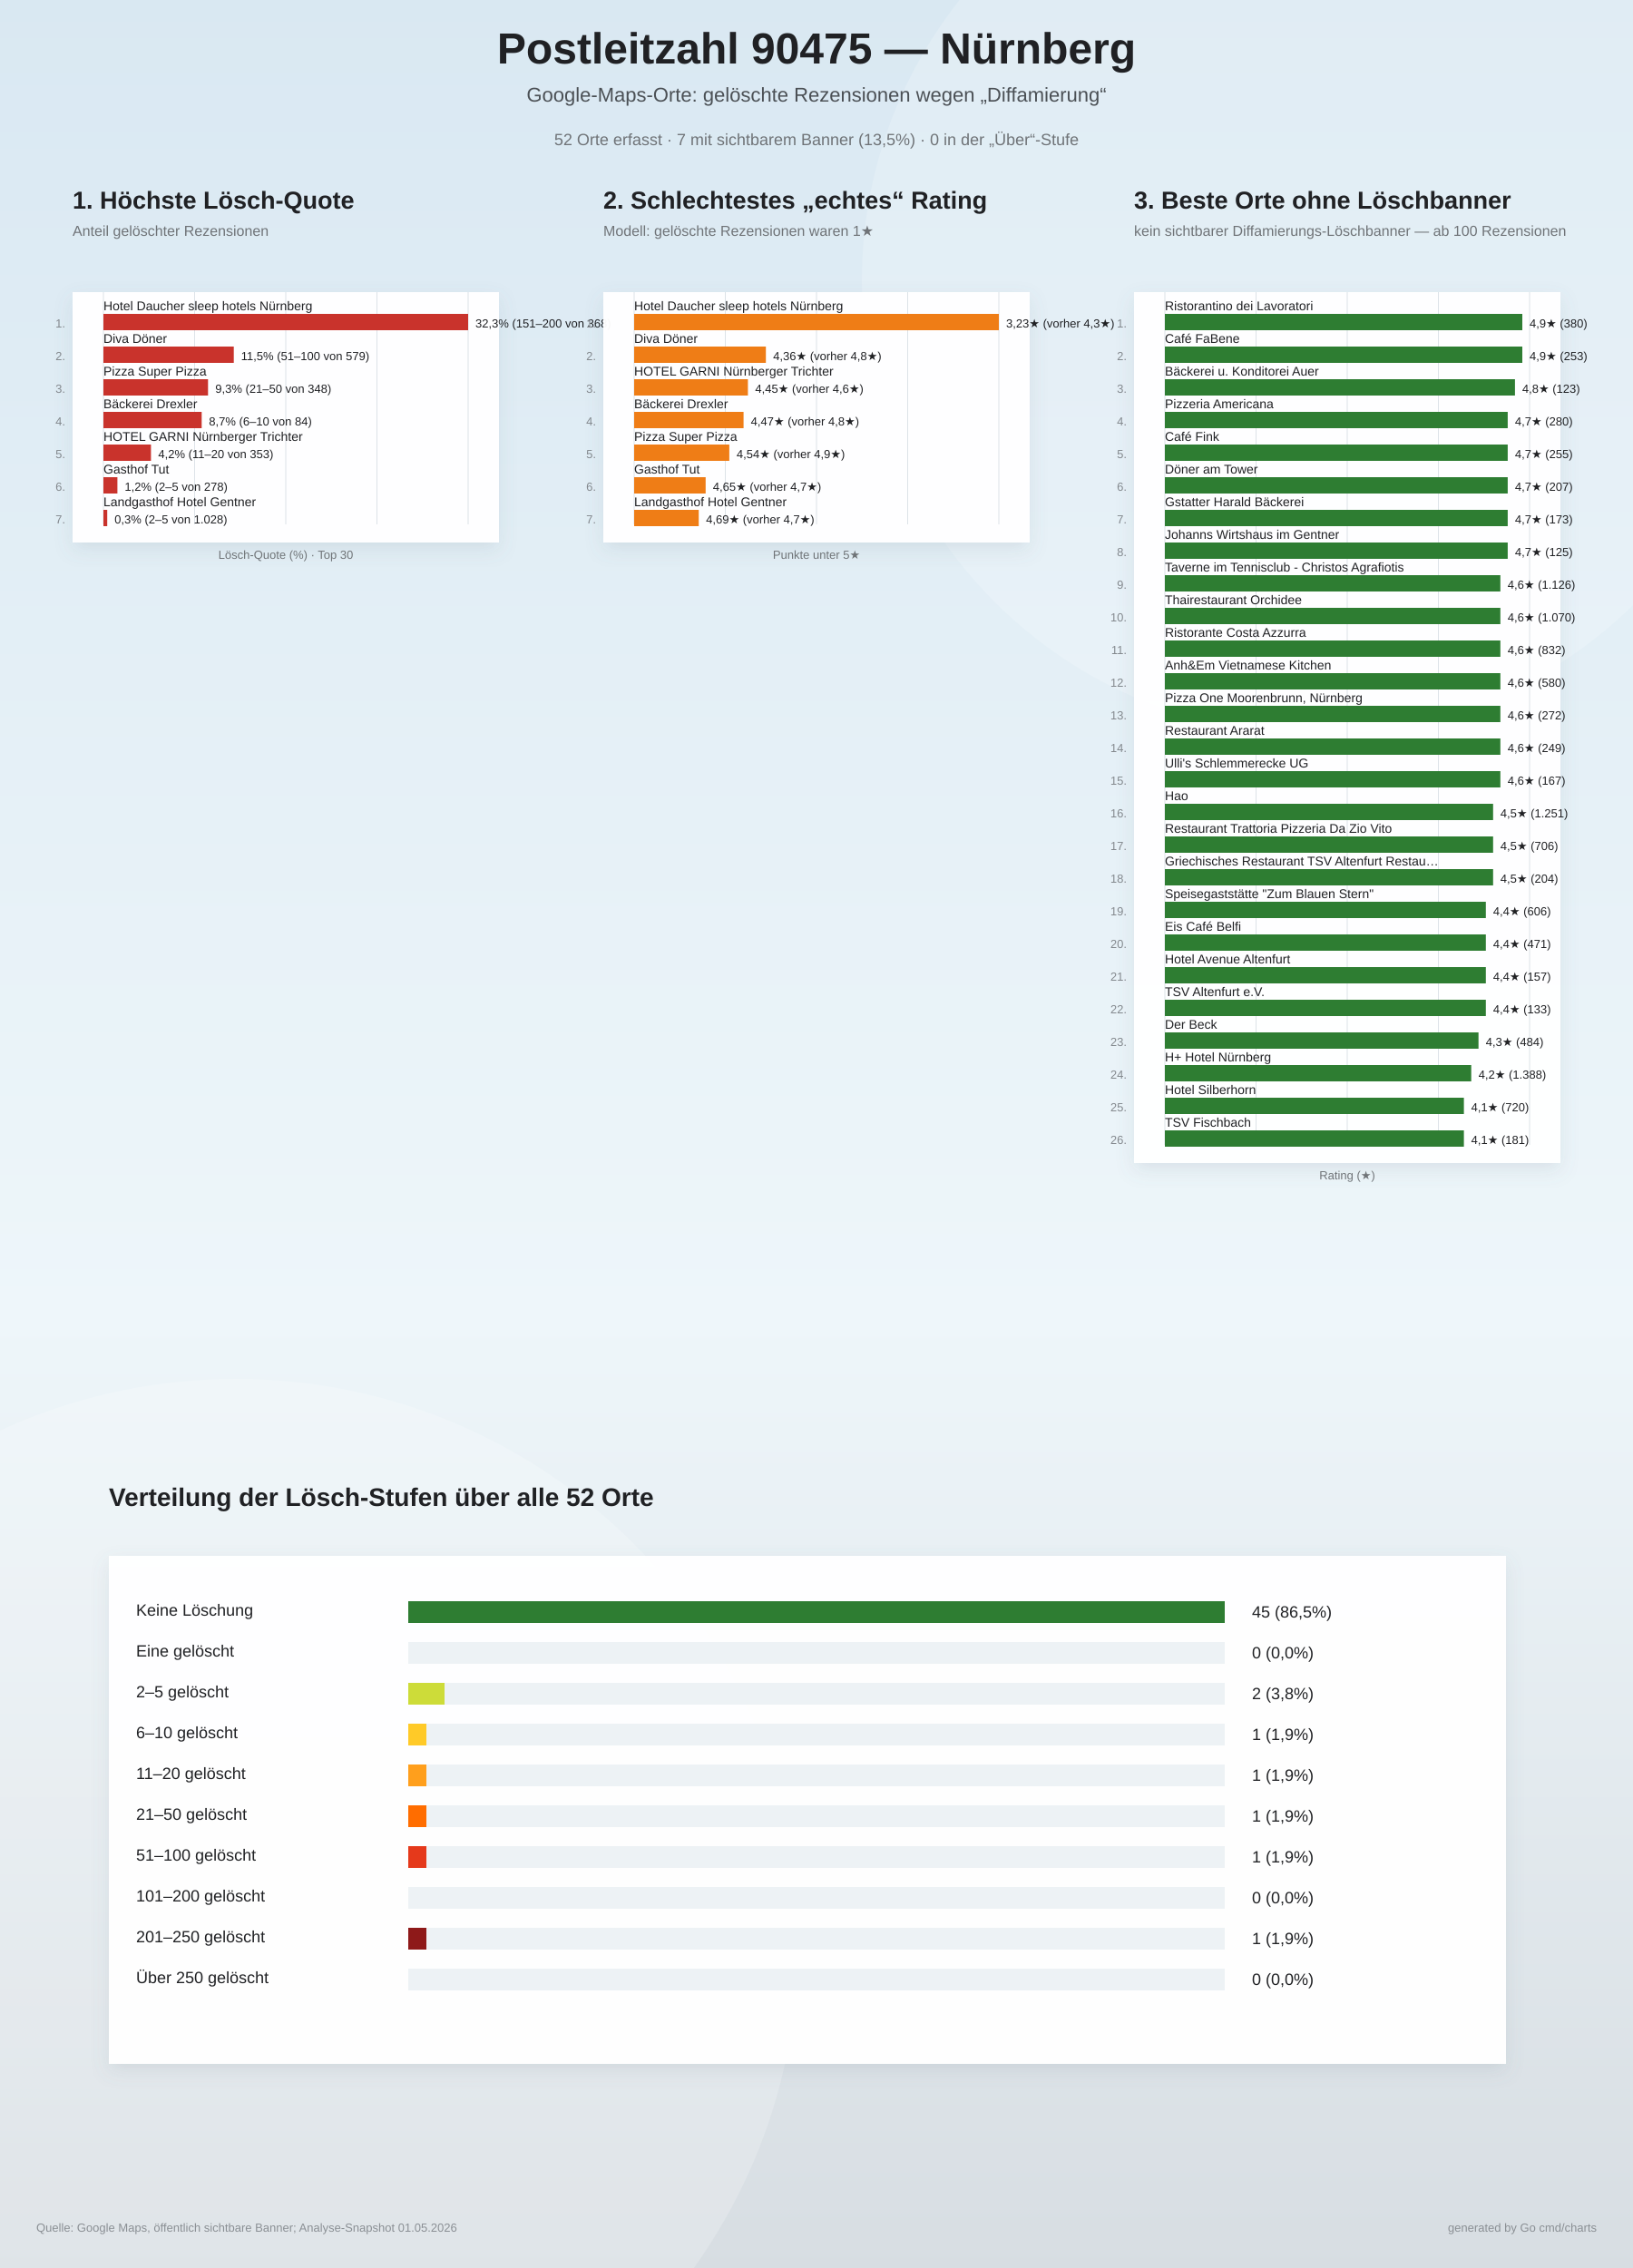
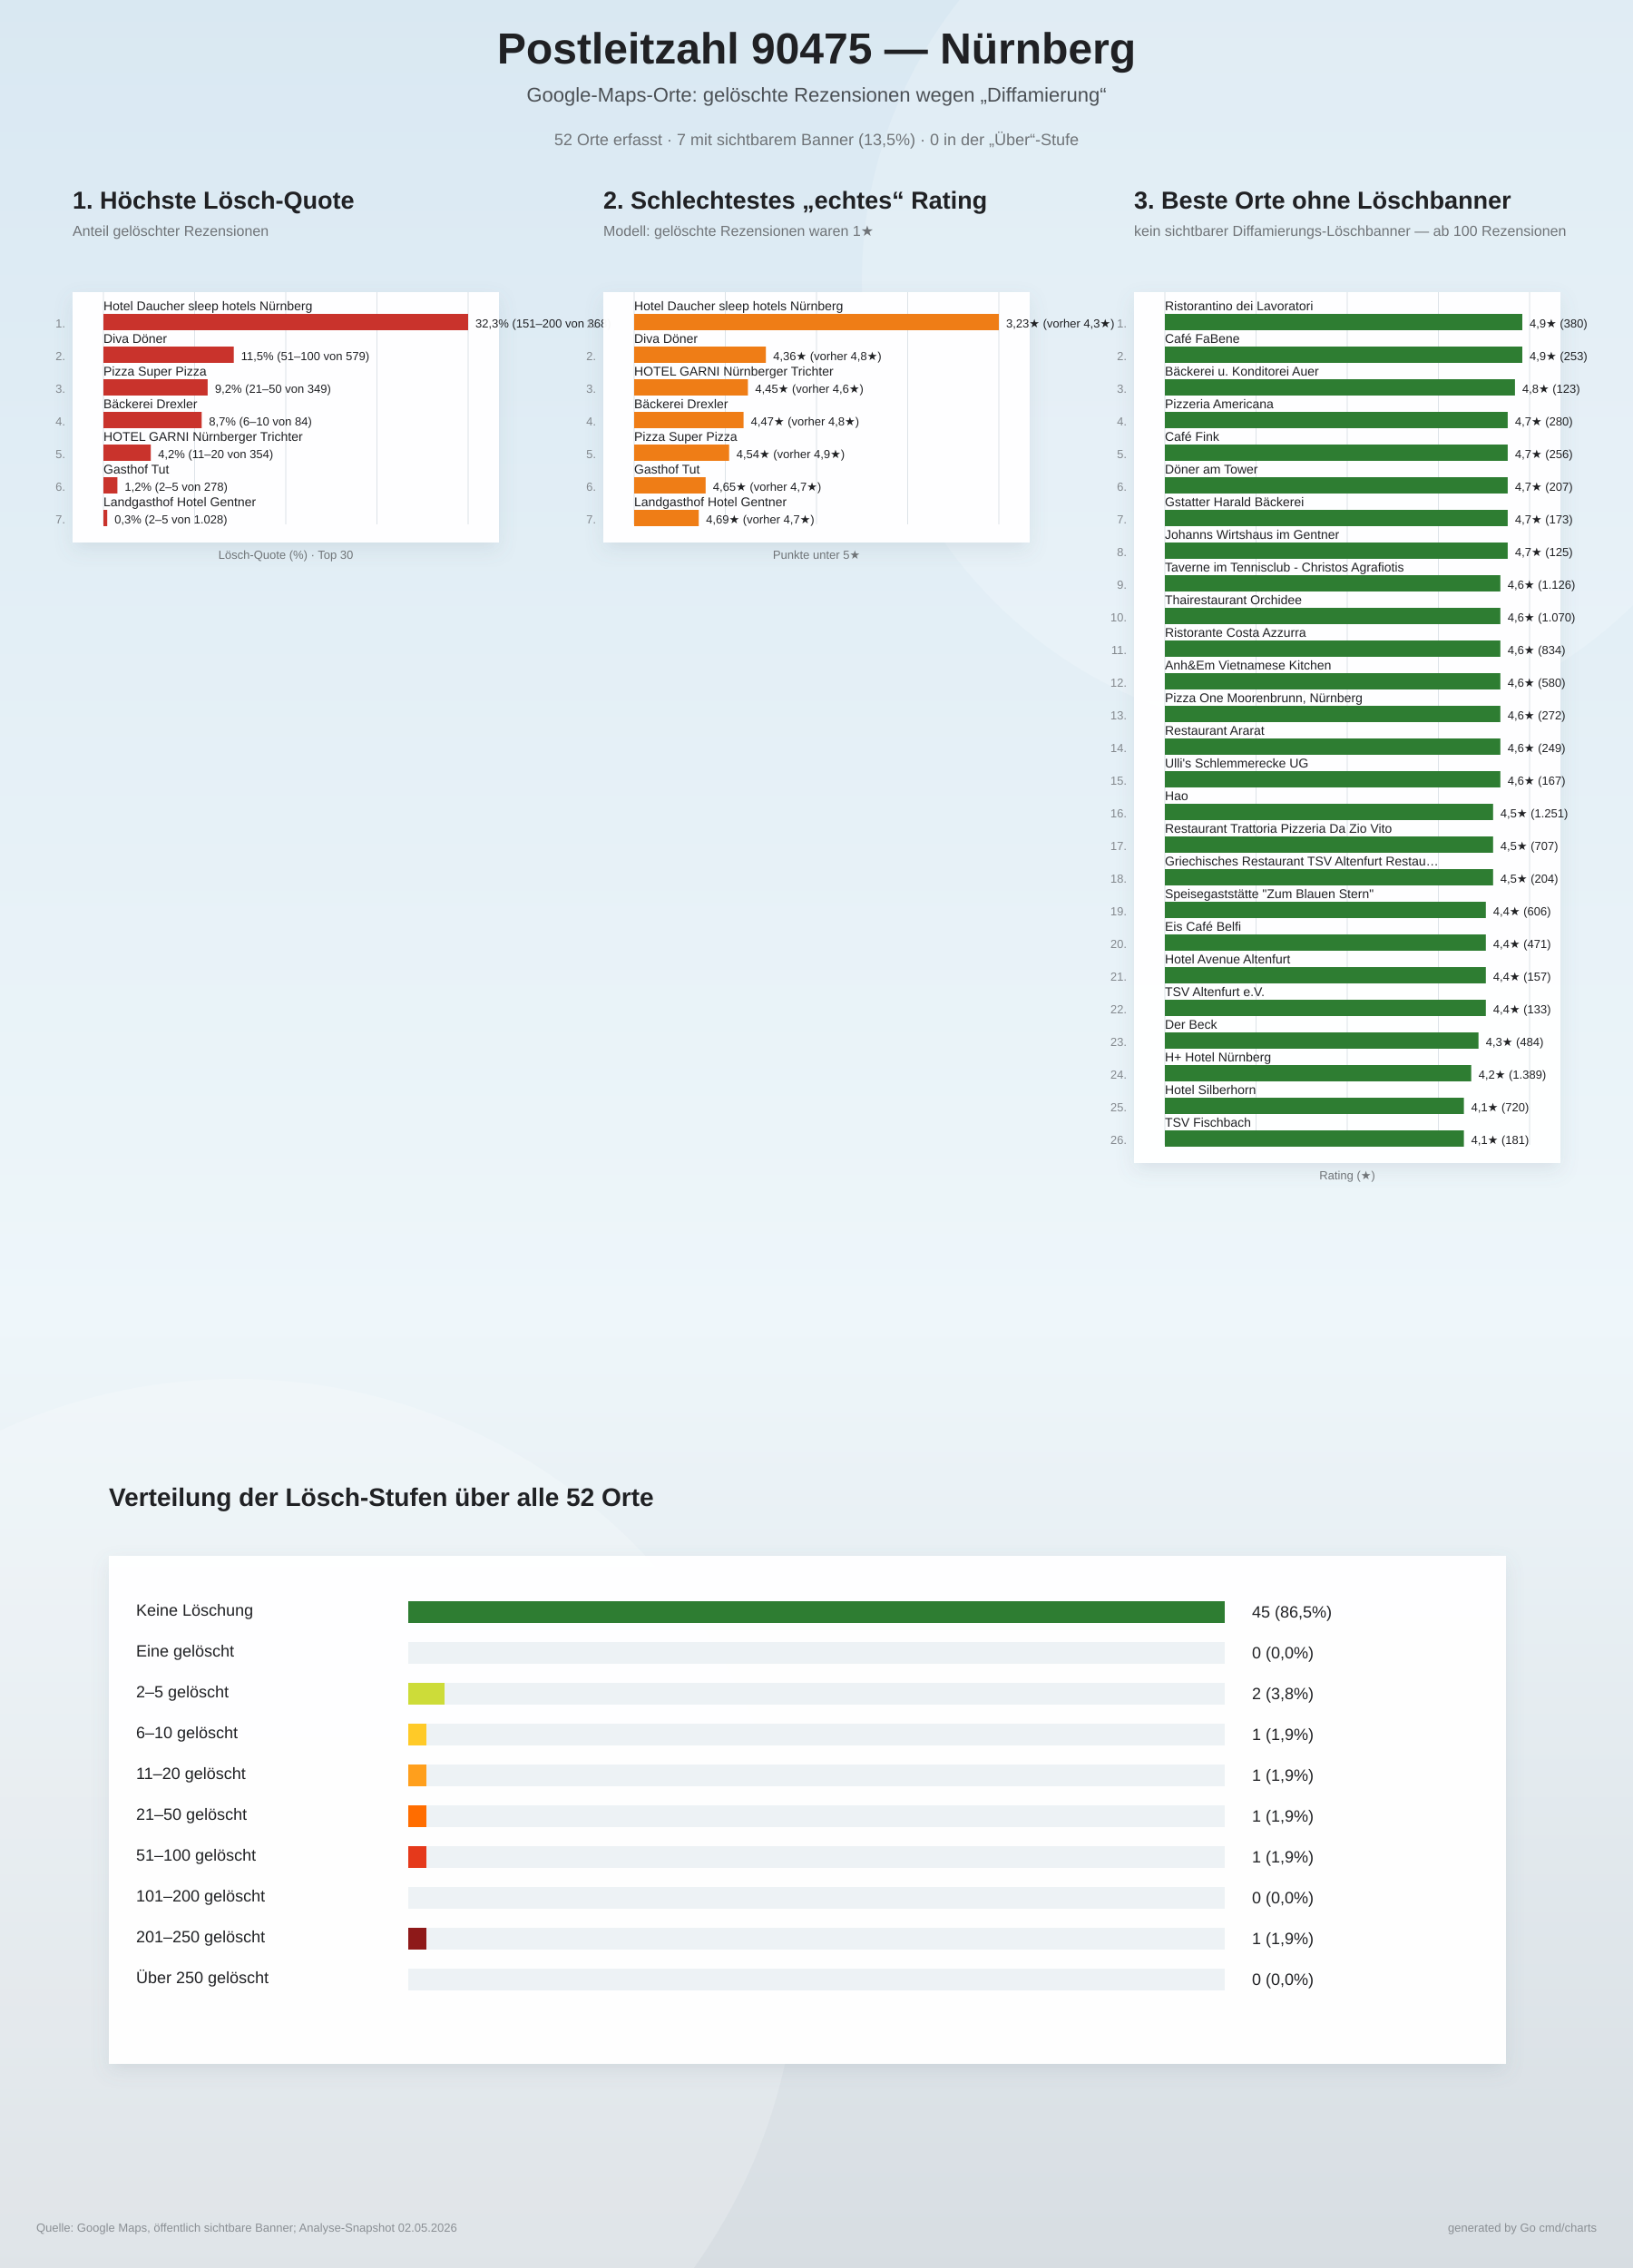
<svg xmlns="http://www.w3.org/2000/svg" width="1800" height="2500" viewBox="0 0 1800 2500">
  <defs>
    <linearGradient id="bg" x1="0" y1="0" x2="0" y2="1">
      <stop offset="0%" stop-color="#d9e8f2" />
      <stop offset="58%" stop-color="#eef6fa" />
      <stop offset="100%" stop-color="#d7dde2" />
    </linearGradient>
    <filter id="softShadow" x="-10%" y="-10%" width="120%" height="120%">
      <feDropShadow dx="0" dy="8" stdDeviation="10" flood-color="#6d7f8a" flood-opacity="0.16" />
    </filter>
  </defs>
  <rect width="100%" height="100%" fill="url(#bg)" />
  <circle cx="1450" cy="310" r="500" fill="#ffffff" opacity="0.18" />
  <circle cx="260" cy="2140" r="620" fill="#ffffff" opacity="0.20" />
  <text x="900" y="70" text-anchor="middle" font-family="Arial, sans-serif" font-size="48" font-weight="800" fill="#202124">Postleitzahl 90475 — Nürnberg</text>
  <text x="900" y="112" text-anchor="middle" font-family="Arial, sans-serif" font-size="22" fill="#4b5055">Google-Maps-Orte: gelöschte Rezensionen wegen „Diffamierung“</text>
  <text x="900" y="160" text-anchor="middle" font-family="Arial, sans-serif" font-size="18" fill="#6f7377">52 Orte erfasst · 7 mit sichtbarem Banner (13,5%) · 0 in der „Über“-Stufe</text>
  <g>
    <text x="80" y="230" font-family="Arial, sans-serif" font-size="27" font-weight="800" fill="#202124">1. Höchste Lösch-Quote</text>
    <text x="80" y="260" font-family="Arial, sans-serif" font-size="16" fill="#6f7377">Anteil gelöschter Rezensionen</text>
    <rect x="80" y="322" width="470" height="276" fill="#ffffff" opacity="0.96" filter="url(#softShadow)" />
    <line x1="114.0" y1="322" x2="114.0" y2="578.0" stroke="#dde3e8" stroke-width="1" />
    <line x1="214.5" y1="322" x2="214.5" y2="578.0" stroke="#dde3e8" stroke-width="1" />
    <line x1="315.0" y1="322" x2="315.0" y2="578.0" stroke="#dde3e8" stroke-width="1" />
    <line x1="415.5" y1="322" x2="415.5" y2="578.0" stroke="#dde3e8" stroke-width="1" />
    <line x1="516.0" y1="322" x2="516.0" y2="578.0" stroke="#dde3e8" stroke-width="1" />
    <text x="72" y="361.0" text-anchor="end" font-family="Arial, sans-serif" font-size="13" fill="#83888d">1.</text>
    <text x="114" y="342.0" font-family="Arial, sans-serif" font-size="14" fill="#202124">Hotel Daucher sleep hotels Nürnberg</text>
    <rect x="114" y="346.0" width="402.0" height="18" fill="#c9332c" />
    <text x="524.0" y="361.0" font-family="Arial, sans-serif" font-size="13" fill="#202124">32,3%  (151–200 von 368)</text>
    <text x="72" y="397.0" text-anchor="end" font-family="Arial, sans-serif" font-size="13" fill="#83888d">2.</text>
    <text x="114" y="378.0" font-family="Arial, sans-serif" font-size="14" fill="#202124">Diva Döner</text>
    <rect x="114" y="382.0" width="143.7" height="18" fill="#c9332c" />
    <text x="265.7" y="397.0" font-family="Arial, sans-serif" font-size="13" fill="#202124">11,5%  (51–100 von 579)</text>
    <text x="72" y="433.0" text-anchor="end" font-family="Arial, sans-serif" font-size="13" fill="#83888d">3.</text>
    <text x="114" y="414.0" font-family="Arial, sans-serif" font-size="14" fill="#202124">Pizza Super Pizza</text>
-     <rect x="114" y="418.0" width="115.3" height="18" fill="#c9332c" />
-     <text x="237.3" y="433.0" font-family="Arial, sans-serif" font-size="13" fill="#202124">9,3%  (21–50 von 348)</text>
+     <rect x="114" y="418.0" width="114.9" height="18" fill="#c9332c" />
+     <text x="236.9" y="433.0" font-family="Arial, sans-serif" font-size="13" fill="#202124">9,2%  (21–50 von 349)</text>
    <text x="72" y="469.0" text-anchor="end" font-family="Arial, sans-serif" font-size="13" fill="#83888d">4.</text>
    <text x="114" y="450.0" font-family="Arial, sans-serif" font-size="14" fill="#202124">Bäckerei Drexler</text>
    <rect x="114" y="454.0" width="108.3" height="18" fill="#c9332c" />
    <text x="230.3" y="469.0" font-family="Arial, sans-serif" font-size="13" fill="#202124">8,7%  (6–10 von 84)</text>
    <text x="72" y="505.0" text-anchor="end" font-family="Arial, sans-serif" font-size="13" fill="#83888d">5.</text>
    <text x="114" y="486.0" font-family="Arial, sans-serif" font-size="14" fill="#202124">HOTEL GARNI Nürnberger Trichter</text>
-     <rect x="114" y="490.0" width="52.4" height="18" fill="#c9332c" />
-     <text x="174.4" y="505.0" font-family="Arial, sans-serif" font-size="13" fill="#202124">4,2%  (11–20 von 353)</text>
+     <rect x="114" y="490.0" width="52.2" height="18" fill="#c9332c" />
+     <text x="174.2" y="505.0" font-family="Arial, sans-serif" font-size="13" fill="#202124">4,2%  (11–20 von 354)</text>
    <text x="72" y="541.0" text-anchor="end" font-family="Arial, sans-serif" font-size="13" fill="#83888d">6.</text>
    <text x="114" y="522.0" font-family="Arial, sans-serif" font-size="14" fill="#202124">Gasthof Tut</text>
    <rect x="114" y="526.0" width="15.4" height="18" fill="#c9332c" />
    <text x="137.4" y="541.0" font-family="Arial, sans-serif" font-size="13" fill="#202124">1,2%  (2–5 von 278)</text>
    <text x="72" y="577.0" text-anchor="end" font-family="Arial, sans-serif" font-size="13" fill="#83888d">7.</text>
    <text x="114" y="558.0" font-family="Arial, sans-serif" font-size="14" fill="#202124">Landgasthof Hotel Gentner</text>
    <rect x="114" y="562.0" width="4.2" height="18" fill="#c9332c" />
    <text x="126.2" y="577.0" font-family="Arial, sans-serif" font-size="13" fill="#202124">0,3%  (2–5 von 1.028)</text>
    <text x="315" y="616.0" text-anchor="middle" font-family="Arial, sans-serif" font-size="13" fill="#6f7377">Lösch-Quote (%) · Top 30</text>
  </g>
  <g>
    <text x="665" y="230" font-family="Arial, sans-serif" font-size="27" font-weight="800" fill="#202124">2. Schlechtestes „echtes“ Rating</text>
    <text x="665" y="260" font-family="Arial, sans-serif" font-size="16" fill="#6f7377">Modell: gelöschte Rezensionen waren 1★</text>
    <rect x="665" y="322" width="470" height="276" fill="#ffffff" opacity="0.96" filter="url(#softShadow)" />
    <line x1="699.0" y1="322" x2="699.0" y2="578.0" stroke="#dde3e8" stroke-width="1" />
    <line x1="799.5" y1="322" x2="799.5" y2="578.0" stroke="#dde3e8" stroke-width="1" />
    <line x1="900.0" y1="322" x2="900.0" y2="578.0" stroke="#dde3e8" stroke-width="1" />
    <line x1="1000.5" y1="322" x2="1000.5" y2="578.0" stroke="#dde3e8" stroke-width="1" />
    <line x1="1101.0" y1="322" x2="1101.0" y2="578.0" stroke="#dde3e8" stroke-width="1" />
    <text x="657" y="361.0" text-anchor="end" font-family="Arial, sans-serif" font-size="13" fill="#83888d">1.</text>
    <text x="699" y="342.0" font-family="Arial, sans-serif" font-size="14" fill="#202124">Hotel Daucher sleep hotels Nürnberg</text>
    <rect x="699" y="346.0" width="402.0" height="18" fill="#ef7d16" />
    <text x="1109.0" y="361.0" font-family="Arial, sans-serif" font-size="13" fill="#202124">3,23★  (vorher 4,3★)</text>
    <text x="657" y="397.0" text-anchor="end" font-family="Arial, sans-serif" font-size="13" fill="#83888d">2.</text>
    <text x="699" y="378.0" font-family="Arial, sans-serif" font-size="14" fill="#202124">Diva Döner</text>
    <rect x="699" y="382.0" width="145.2" height="18" fill="#ef7d16" />
    <text x="852.2" y="397.0" font-family="Arial, sans-serif" font-size="13" fill="#202124">4,36★  (vorher 4,8★)</text>
    <text x="657" y="433.0" text-anchor="end" font-family="Arial, sans-serif" font-size="13" fill="#83888d">3.</text>
    <text x="699" y="414.0" font-family="Arial, sans-serif" font-size="14" fill="#202124">HOTEL GARNI Nürnberger Trichter</text>
    <rect x="699" y="418.0" width="125.4" height="18" fill="#ef7d16" />
    <text x="832.4" y="433.0" font-family="Arial, sans-serif" font-size="13" fill="#202124">4,45★  (vorher 4,6★)</text>
    <text x="657" y="469.0" text-anchor="end" font-family="Arial, sans-serif" font-size="13" fill="#83888d">4.</text>
    <text x="699" y="450.0" font-family="Arial, sans-serif" font-size="14" fill="#202124">Bäckerei Drexler</text>
    <rect x="699" y="454.0" width="120.6" height="18" fill="#ef7d16" />
    <text x="827.6" y="469.0" font-family="Arial, sans-serif" font-size="13" fill="#202124">4,47★  (vorher 4,8★)</text>
    <text x="657" y="505.0" text-anchor="end" font-family="Arial, sans-serif" font-size="13" fill="#83888d">5.</text>
    <text x="699" y="486.0" font-family="Arial, sans-serif" font-size="14" fill="#202124">Pizza Super Pizza</text>
-     <rect x="699" y="490.0" width="104.9" height="18" fill="#ef7d16" />
-     <text x="811.9" y="505.0" font-family="Arial, sans-serif" font-size="13" fill="#202124">4,54★  (vorher 4,9★)</text>
+     <rect x="699" y="490.0" width="104.7" height="18" fill="#ef7d16" />
+     <text x="811.7" y="505.0" font-family="Arial, sans-serif" font-size="13" fill="#202124">4,54★  (vorher 4,9★)</text>
    <text x="657" y="541.0" text-anchor="end" font-family="Arial, sans-serif" font-size="13" fill="#83888d">6.</text>
    <text x="699" y="522.0" font-family="Arial, sans-serif" font-size="14" fill="#202124">Gasthof Tut</text>
    <rect x="699" y="526.0" width="78.8" height="18" fill="#ef7d16" />
    <text x="785.8" y="541.0" font-family="Arial, sans-serif" font-size="13" fill="#202124">4,65★  (vorher 4,7★)</text>
    <text x="657" y="577.0" text-anchor="end" font-family="Arial, sans-serif" font-size="13" fill="#83888d">7.</text>
    <text x="699" y="558.0" font-family="Arial, sans-serif" font-size="14" fill="#202124">Landgasthof Hotel Gentner</text>
    <rect x="699" y="562.0" width="71.2" height="18" fill="#ef7d16" />
    <text x="778.2" y="577.0" font-family="Arial, sans-serif" font-size="13" fill="#202124">4,69★  (vorher 4,7★)</text>
    <text x="900" y="616.0" text-anchor="middle" font-family="Arial, sans-serif" font-size="13" fill="#6f7377">Punkte unter 5★</text>
  </g>
  <g>
    <text x="1250" y="230" font-family="Arial, sans-serif" font-size="27" font-weight="800" fill="#202124">3. Beste Orte ohne Löschbanner</text>
    <text x="1250" y="260" font-family="Arial, sans-serif" font-size="16" fill="#6f7377">kein sichtbarer Diffamierungs-Löschbanner — ab 100 Rezensionen</text>
    <rect x="1250" y="322" width="470" height="960" fill="#ffffff" opacity="0.96" filter="url(#softShadow)" />
    <line x1="1284.0" y1="322" x2="1284.0" y2="1262.0" stroke="#dde3e8" stroke-width="1" />
    <line x1="1384.5" y1="322" x2="1384.5" y2="1262.0" stroke="#dde3e8" stroke-width="1" />
    <line x1="1485.0" y1="322" x2="1485.0" y2="1262.0" stroke="#dde3e8" stroke-width="1" />
    <line x1="1585.5" y1="322" x2="1585.5" y2="1262.0" stroke="#dde3e8" stroke-width="1" />
    <line x1="1686.0" y1="322" x2="1686.0" y2="1262.0" stroke="#dde3e8" stroke-width="1" />
    <text x="1242" y="361.0" text-anchor="end" font-family="Arial, sans-serif" font-size="13" fill="#83888d">1.</text>
    <text x="1284" y="342.0" font-family="Arial, sans-serif" font-size="14" fill="#202124">Ristorantino dei Lavoratori</text>
    <rect x="1284" y="346.0" width="394.0" height="18" fill="#2e7d32" />
    <text x="1686.0" y="361.0" font-family="Arial, sans-serif" font-size="13" fill="#202124">4,9★  (380)</text>
    <text x="1242" y="397.0" text-anchor="end" font-family="Arial, sans-serif" font-size="13" fill="#83888d">2.</text>
    <text x="1284" y="378.0" font-family="Arial, sans-serif" font-size="14" fill="#202124">Café FaBene</text>
    <rect x="1284" y="382.0" width="394.0" height="18" fill="#2e7d32" />
    <text x="1686.0" y="397.0" font-family="Arial, sans-serif" font-size="13" fill="#202124">4,9★  (253)</text>
    <text x="1242" y="433.0" text-anchor="end" font-family="Arial, sans-serif" font-size="13" fill="#83888d">3.</text>
    <text x="1284" y="414.0" font-family="Arial, sans-serif" font-size="14" fill="#202124">Bäckerei u. Konditorei Auer</text>
    <rect x="1284" y="418.0" width="385.9" height="18" fill="#2e7d32" />
    <text x="1677.9" y="433.0" font-family="Arial, sans-serif" font-size="13" fill="#202124">4,8★  (123)</text>
    <text x="1242" y="469.0" text-anchor="end" font-family="Arial, sans-serif" font-size="13" fill="#83888d">4.</text>
    <text x="1284" y="450.0" font-family="Arial, sans-serif" font-size="14" fill="#202124">Pizzeria Americana</text>
    <rect x="1284" y="454.0" width="377.9" height="18" fill="#2e7d32" />
    <text x="1669.9" y="469.0" font-family="Arial, sans-serif" font-size="13" fill="#202124">4,7★  (280)</text>
    <text x="1242" y="505.0" text-anchor="end" font-family="Arial, sans-serif" font-size="13" fill="#83888d">5.</text>
    <text x="1284" y="486.0" font-family="Arial, sans-serif" font-size="14" fill="#202124">Café Fink</text>
    <rect x="1284" y="490.0" width="377.9" height="18" fill="#2e7d32" />
-     <text x="1669.9" y="505.0" font-family="Arial, sans-serif" font-size="13" fill="#202124">4,7★  (255)</text>
+     <text x="1669.9" y="505.0" font-family="Arial, sans-serif" font-size="13" fill="#202124">4,7★  (256)</text>
    <text x="1242" y="541.0" text-anchor="end" font-family="Arial, sans-serif" font-size="13" fill="#83888d">6.</text>
    <text x="1284" y="522.0" font-family="Arial, sans-serif" font-size="14" fill="#202124">Döner am Tower</text>
    <rect x="1284" y="526.0" width="377.9" height="18" fill="#2e7d32" />
    <text x="1669.9" y="541.0" font-family="Arial, sans-serif" font-size="13" fill="#202124">4,7★  (207)</text>
    <text x="1242" y="577.0" text-anchor="end" font-family="Arial, sans-serif" font-size="13" fill="#83888d">7.</text>
    <text x="1284" y="558.0" font-family="Arial, sans-serif" font-size="14" fill="#202124">Gstatter Harald Bäckerei</text>
    <rect x="1284" y="562.0" width="377.9" height="18" fill="#2e7d32" />
    <text x="1669.9" y="577.0" font-family="Arial, sans-serif" font-size="13" fill="#202124">4,7★  (173)</text>
    <text x="1242" y="613.0" text-anchor="end" font-family="Arial, sans-serif" font-size="13" fill="#83888d">8.</text>
    <text x="1284" y="594.0" font-family="Arial, sans-serif" font-size="14" fill="#202124">Johanns Wirtshaus im Gentner</text>
    <rect x="1284" y="598.0" width="377.9" height="18" fill="#2e7d32" />
    <text x="1669.9" y="613.0" font-family="Arial, sans-serif" font-size="13" fill="#202124">4,7★  (125)</text>
    <text x="1242" y="649.0" text-anchor="end" font-family="Arial, sans-serif" font-size="13" fill="#83888d">9.</text>
    <text x="1284" y="630.0" font-family="Arial, sans-serif" font-size="14" fill="#202124">Taverne im Tennisclub - Christos Agrafiotis</text>
    <rect x="1284" y="634.0" width="369.8" height="18" fill="#2e7d32" />
    <text x="1661.8" y="649.0" font-family="Arial, sans-serif" font-size="13" fill="#202124">4,6★  (1.126)</text>
    <text x="1242" y="685.0" text-anchor="end" font-family="Arial, sans-serif" font-size="13" fill="#83888d">10.</text>
    <text x="1284" y="666.0" font-family="Arial, sans-serif" font-size="14" fill="#202124">Thairestaurant Orchidee</text>
    <rect x="1284" y="670.0" width="369.8" height="18" fill="#2e7d32" />
    <text x="1661.8" y="685.0" font-family="Arial, sans-serif" font-size="13" fill="#202124">4,6★  (1.070)</text>
    <text x="1242" y="721.0" text-anchor="end" font-family="Arial, sans-serif" font-size="13" fill="#83888d">11.</text>
    <text x="1284" y="702.0" font-family="Arial, sans-serif" font-size="14" fill="#202124">Ristorante Costa Azzurra</text>
    <rect x="1284" y="706.0" width="369.8" height="18" fill="#2e7d32" />
-     <text x="1661.8" y="721.0" font-family="Arial, sans-serif" font-size="13" fill="#202124">4,6★  (832)</text>
+     <text x="1661.8" y="721.0" font-family="Arial, sans-serif" font-size="13" fill="#202124">4,6★  (834)</text>
    <text x="1242" y="757.0" text-anchor="end" font-family="Arial, sans-serif" font-size="13" fill="#83888d">12.</text>
    <text x="1284" y="738.0" font-family="Arial, sans-serif" font-size="14" fill="#202124">Anh&amp;Em Vietnamese Kitchen</text>
    <rect x="1284" y="742.0" width="369.8" height="18" fill="#2e7d32" />
    <text x="1661.8" y="757.0" font-family="Arial, sans-serif" font-size="13" fill="#202124">4,6★  (580)</text>
    <text x="1242" y="793.0" text-anchor="end" font-family="Arial, sans-serif" font-size="13" fill="#83888d">13.</text>
    <text x="1284" y="774.0" font-family="Arial, sans-serif" font-size="14" fill="#202124">Pizza One Moorenbrunn, Nürnberg</text>
    <rect x="1284" y="778.0" width="369.8" height="18" fill="#2e7d32" />
    <text x="1661.8" y="793.0" font-family="Arial, sans-serif" font-size="13" fill="#202124">4,6★  (272)</text>
    <text x="1242" y="829.0" text-anchor="end" font-family="Arial, sans-serif" font-size="13" fill="#83888d">14.</text>
    <text x="1284" y="810.0" font-family="Arial, sans-serif" font-size="14" fill="#202124">Restaurant Ararat</text>
    <rect x="1284" y="814.0" width="369.8" height="18" fill="#2e7d32" />
    <text x="1661.8" y="829.0" font-family="Arial, sans-serif" font-size="13" fill="#202124">4,6★  (249)</text>
    <text x="1242" y="865.0" text-anchor="end" font-family="Arial, sans-serif" font-size="13" fill="#83888d">15.</text>
    <text x="1284" y="846.0" font-family="Arial, sans-serif" font-size="14" fill="#202124">Ulli's Schlemmerecke UG</text>
    <rect x="1284" y="850.0" width="369.8" height="18" fill="#2e7d32" />
    <text x="1661.8" y="865.0" font-family="Arial, sans-serif" font-size="13" fill="#202124">4,6★  (167)</text>
    <text x="1242" y="901.0" text-anchor="end" font-family="Arial, sans-serif" font-size="13" fill="#83888d">16.</text>
    <text x="1284" y="882.0" font-family="Arial, sans-serif" font-size="14" fill="#202124">Hao</text>
    <rect x="1284" y="886.0" width="361.8" height="18" fill="#2e7d32" />
    <text x="1653.8" y="901.0" font-family="Arial, sans-serif" font-size="13" fill="#202124">4,5★  (1.251)</text>
    <text x="1242" y="937.0" text-anchor="end" font-family="Arial, sans-serif" font-size="13" fill="#83888d">17.</text>
    <text x="1284" y="918.0" font-family="Arial, sans-serif" font-size="14" fill="#202124">Restaurant Trattoria Pizzeria Da Zio Vito</text>
    <rect x="1284" y="922.0" width="361.8" height="18" fill="#2e7d32" />
-     <text x="1653.8" y="937.0" font-family="Arial, sans-serif" font-size="13" fill="#202124">4,5★  (706)</text>
+     <text x="1653.8" y="937.0" font-family="Arial, sans-serif" font-size="13" fill="#202124">4,5★  (707)</text>
    <text x="1242" y="973.0" text-anchor="end" font-family="Arial, sans-serif" font-size="13" fill="#83888d">18.</text>
    <text x="1284" y="954.0" font-family="Arial, sans-serif" font-size="14" fill="#202124">Griechisches Restaurant TSV Altenfurt Restau…</text>
    <rect x="1284" y="958.0" width="361.8" height="18" fill="#2e7d32" />
    <text x="1653.8" y="973.0" font-family="Arial, sans-serif" font-size="13" fill="#202124">4,5★  (204)</text>
    <text x="1242" y="1009.0" text-anchor="end" font-family="Arial, sans-serif" font-size="13" fill="#83888d">19.</text>
    <text x="1284" y="990.0" font-family="Arial, sans-serif" font-size="14" fill="#202124">Speisegaststätte "Zum Blauen Stern"</text>
    <rect x="1284" y="994.0" width="353.8" height="18" fill="#2e7d32" />
    <text x="1645.8" y="1009.0" font-family="Arial, sans-serif" font-size="13" fill="#202124">4,4★  (606)</text>
    <text x="1242" y="1045.0" text-anchor="end" font-family="Arial, sans-serif" font-size="13" fill="#83888d">20.</text>
    <text x="1284" y="1026.0" font-family="Arial, sans-serif" font-size="14" fill="#202124">Eis Café Belfi</text>
    <rect x="1284" y="1030.0" width="353.8" height="18" fill="#2e7d32" />
    <text x="1645.8" y="1045.0" font-family="Arial, sans-serif" font-size="13" fill="#202124">4,4★  (471)</text>
    <text x="1242" y="1081.0" text-anchor="end" font-family="Arial, sans-serif" font-size="13" fill="#83888d">21.</text>
    <text x="1284" y="1062.0" font-family="Arial, sans-serif" font-size="14" fill="#202124">Hotel Avenue Altenfurt</text>
    <rect x="1284" y="1066.0" width="353.8" height="18" fill="#2e7d32" />
    <text x="1645.8" y="1081.0" font-family="Arial, sans-serif" font-size="13" fill="#202124">4,4★  (157)</text>
    <text x="1242" y="1117.0" text-anchor="end" font-family="Arial, sans-serif" font-size="13" fill="#83888d">22.</text>
    <text x="1284" y="1098.0" font-family="Arial, sans-serif" font-size="14" fill="#202124">TSV Altenfurt e.V.</text>
    <rect x="1284" y="1102.0" width="353.8" height="18" fill="#2e7d32" />
    <text x="1645.8" y="1117.0" font-family="Arial, sans-serif" font-size="13" fill="#202124">4,4★  (133)</text>
    <text x="1242" y="1153.0" text-anchor="end" font-family="Arial, sans-serif" font-size="13" fill="#83888d">23.</text>
    <text x="1284" y="1134.0" font-family="Arial, sans-serif" font-size="14" fill="#202124">Der Beck</text>
    <rect x="1284" y="1138.0" width="345.7" height="18" fill="#2e7d32" />
    <text x="1637.7" y="1153.0" font-family="Arial, sans-serif" font-size="13" fill="#202124">4,3★  (484)</text>
    <text x="1242" y="1189.0" text-anchor="end" font-family="Arial, sans-serif" font-size="13" fill="#83888d">24.</text>
    <text x="1284" y="1170.0" font-family="Arial, sans-serif" font-size="14" fill="#202124">H+ Hotel Nürnberg</text>
    <rect x="1284" y="1174.0" width="337.7" height="18" fill="#2e7d32" />
-     <text x="1629.7" y="1189.0" font-family="Arial, sans-serif" font-size="13" fill="#202124">4,2★  (1.388)</text>
+     <text x="1629.7" y="1189.0" font-family="Arial, sans-serif" font-size="13" fill="#202124">4,2★  (1.389)</text>
    <text x="1242" y="1225.0" text-anchor="end" font-family="Arial, sans-serif" font-size="13" fill="#83888d">25.</text>
    <text x="1284" y="1206.0" font-family="Arial, sans-serif" font-size="14" fill="#202124">Hotel Silberhorn</text>
    <rect x="1284" y="1210.0" width="329.6" height="18" fill="#2e7d32" />
    <text x="1621.6" y="1225.0" font-family="Arial, sans-serif" font-size="13" fill="#202124">4,1★  (720)</text>
    <text x="1242" y="1261.0" text-anchor="end" font-family="Arial, sans-serif" font-size="13" fill="#83888d">26.</text>
    <text x="1284" y="1242.0" font-family="Arial, sans-serif" font-size="14" fill="#202124">TSV Fischbach</text>
    <rect x="1284" y="1246.0" width="329.6" height="18" fill="#2e7d32" />
    <text x="1621.6" y="1261.0" font-family="Arial, sans-serif" font-size="13" fill="#202124">4,1★  (181)</text>
    <text x="1485" y="1300.0" text-anchor="middle" font-family="Arial, sans-serif" font-size="13" fill="#6f7377">Rating (★)</text>
  </g>
  <g>
    <text x="120" y="1660" font-family="Arial, sans-serif" font-size="28" font-weight="800" fill="#202124">Verteilung der Lösch-Stufen über alle 52 Orte</text>
    <rect x="120" y="1715" width="1540" height="560" fill="#ffffff" opacity="0.96" filter="url(#softShadow)" />
    <text x="150" y="1781" font-family="Arial, sans-serif" font-size="18" fill="#202124">Keine Löschung</text>
    <rect x="450" y="1765" width="900" height="24" fill="#edf2f5" />
    <rect x="450" y="1765" width="900.0" height="24" fill="#2e7d32" />
    <text x="1380" y="1783" font-family="Arial, sans-serif" font-size="18" fill="#202124">45 (86,5%)</text>
    <text x="150" y="1826" font-family="Arial, sans-serif" font-size="18" fill="#202124">Eine gelöscht</text>
    <rect x="450" y="1810" width="900" height="24" fill="#edf2f5" />
    <rect x="450" y="1810" width="0.0" height="24" fill="#8bc34a" />
    <text x="1380" y="1828" font-family="Arial, sans-serif" font-size="18" fill="#202124">0 (0,0%)</text>
    <text x="150" y="1871" font-family="Arial, sans-serif" font-size="18" fill="#202124">2–5 gelöscht</text>
    <rect x="450" y="1855" width="900" height="24" fill="#edf2f5" />
    <rect x="450" y="1855" width="40.0" height="24" fill="#cddc39" />
    <text x="1380" y="1873" font-family="Arial, sans-serif" font-size="18" fill="#202124">2 (3,8%)</text>
    <text x="150" y="1916" font-family="Arial, sans-serif" font-size="18" fill="#202124">6–10 gelöscht</text>
    <rect x="450" y="1900" width="900" height="24" fill="#edf2f5" />
    <rect x="450" y="1900" width="20.0" height="24" fill="#ffca28" />
    <text x="1380" y="1918" font-family="Arial, sans-serif" font-size="18" fill="#202124">1 (1,9%)</text>
    <text x="150" y="1961" font-family="Arial, sans-serif" font-size="18" fill="#202124">11–20 gelöscht</text>
    <rect x="450" y="1945" width="900" height="24" fill="#edf2f5" />
    <rect x="450" y="1945" width="20.0" height="24" fill="#ff9f1c" />
    <text x="1380" y="1963" font-family="Arial, sans-serif" font-size="18" fill="#202124">1 (1,9%)</text>
    <text x="150" y="2006" font-family="Arial, sans-serif" font-size="18" fill="#202124">21–50 gelöscht</text>
    <rect x="450" y="1990" width="900" height="24" fill="#edf2f5" />
    <rect x="450" y="1990" width="20.0" height="24" fill="#ff6d00" />
    <text x="1380" y="2008" font-family="Arial, sans-serif" font-size="18" fill="#202124">1 (1,9%)</text>
    <text x="150" y="2051" font-family="Arial, sans-serif" font-size="18" fill="#202124">51–100 gelöscht</text>
    <rect x="450" y="2035" width="900" height="24" fill="#edf2f5" />
    <rect x="450" y="2035" width="20.0" height="24" fill="#e5391b" />
    <text x="1380" y="2053" font-family="Arial, sans-serif" font-size="18" fill="#202124">1 (1,9%)</text>
    <text x="150" y="2096" font-family="Arial, sans-serif" font-size="18" fill="#202124">101–200 gelöscht</text>
    <rect x="450" y="2080" width="900" height="24" fill="#edf2f5" />
    <rect x="450" y="2080" width="0.0" height="24" fill="#c62828" />
    <text x="1380" y="2098" font-family="Arial, sans-serif" font-size="18" fill="#202124">0 (0,0%)</text>
    <text x="150" y="2141" font-family="Arial, sans-serif" font-size="18" fill="#202124">201–250 gelöscht</text>
    <rect x="450" y="2125" width="900" height="24" fill="#edf2f5" />
    <rect x="450" y="2125" width="20.0" height="24" fill="#8e1919" />
    <text x="1380" y="2143" font-family="Arial, sans-serif" font-size="18" fill="#202124">1 (1,9%)</text>
    <text x="150" y="2186" font-family="Arial, sans-serif" font-size="18" fill="#202124">Über 250 gelöscht</text>
    <rect x="450" y="2170" width="900" height="24" fill="#edf2f5" />
    <rect x="450" y="2170" width="0.0" height="24" fill="#5b0f0f" />
    <text x="1380" y="2188" font-family="Arial, sans-serif" font-size="18" fill="#202124">0 (0,0%)</text>
  </g>
-   <text x="40" y="2460" font-family="Arial, sans-serif" font-size="13" fill="#8a8f94">Quelle: Google Maps, öffentlich sichtbare Banner; Analyse-Snapshot 01.05.2026</text>
+   <text x="40" y="2460" font-family="Arial, sans-serif" font-size="13" fill="#8a8f94">Quelle: Google Maps, öffentlich sichtbare Banner; Analyse-Snapshot 02.05.2026</text>
  <text x="1760" y="2460" text-anchor="end" font-family="Arial, sans-serif" font-size="13" fill="#8a8f94">generated by Go cmd/charts</text>
</svg>
